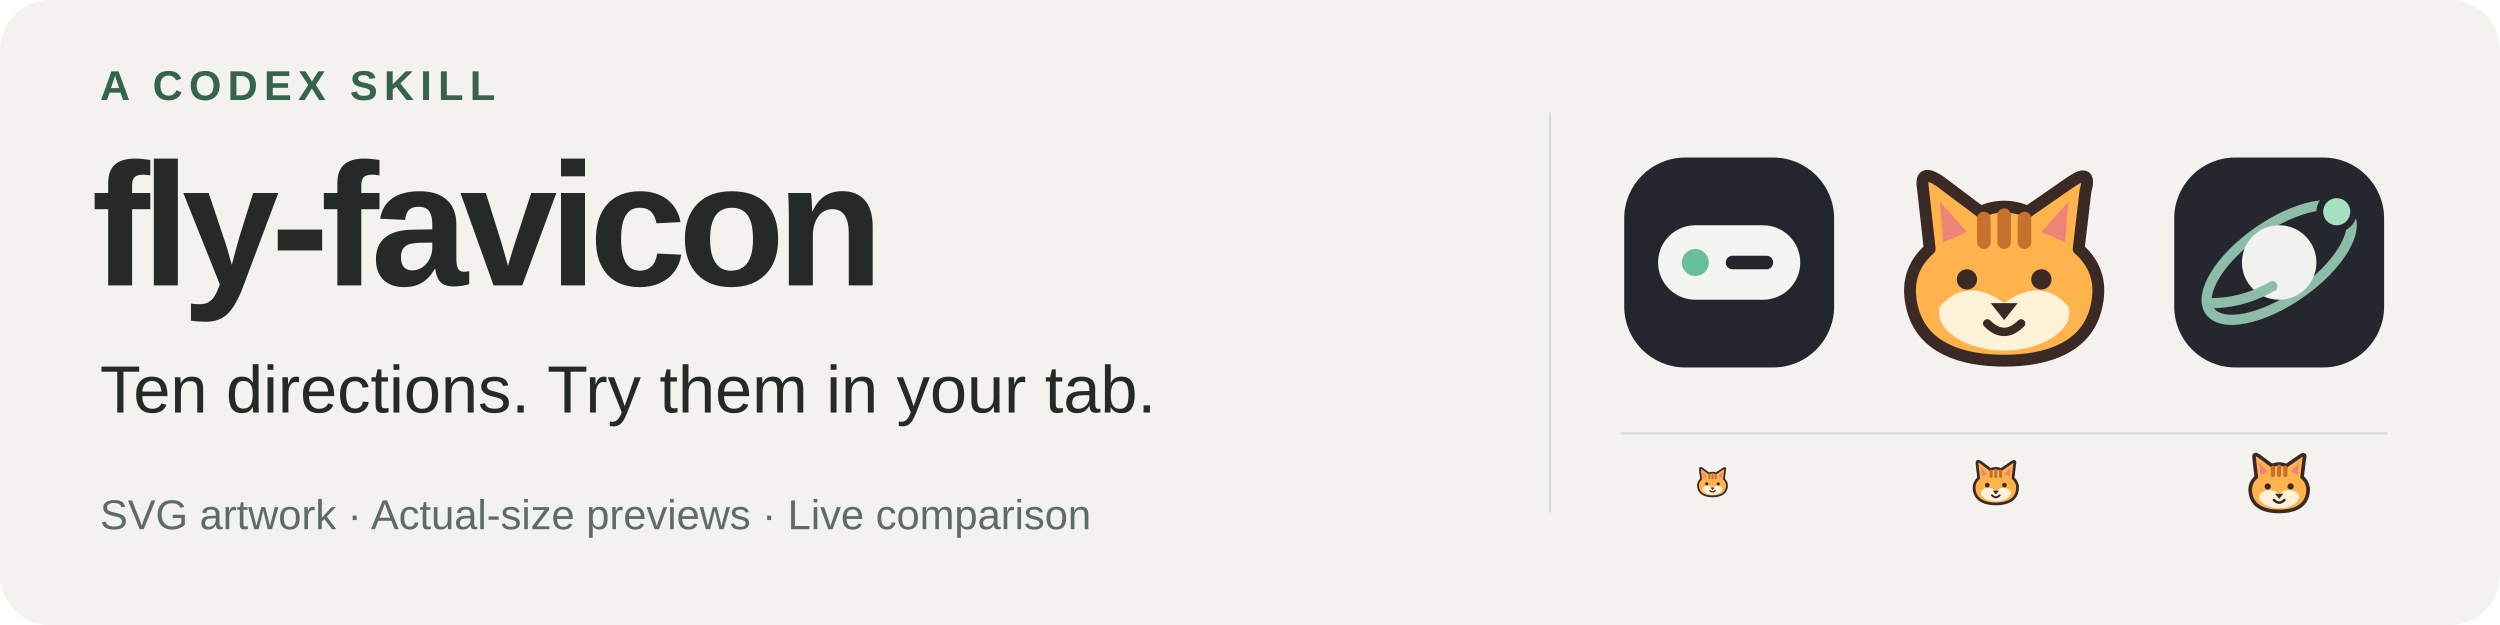
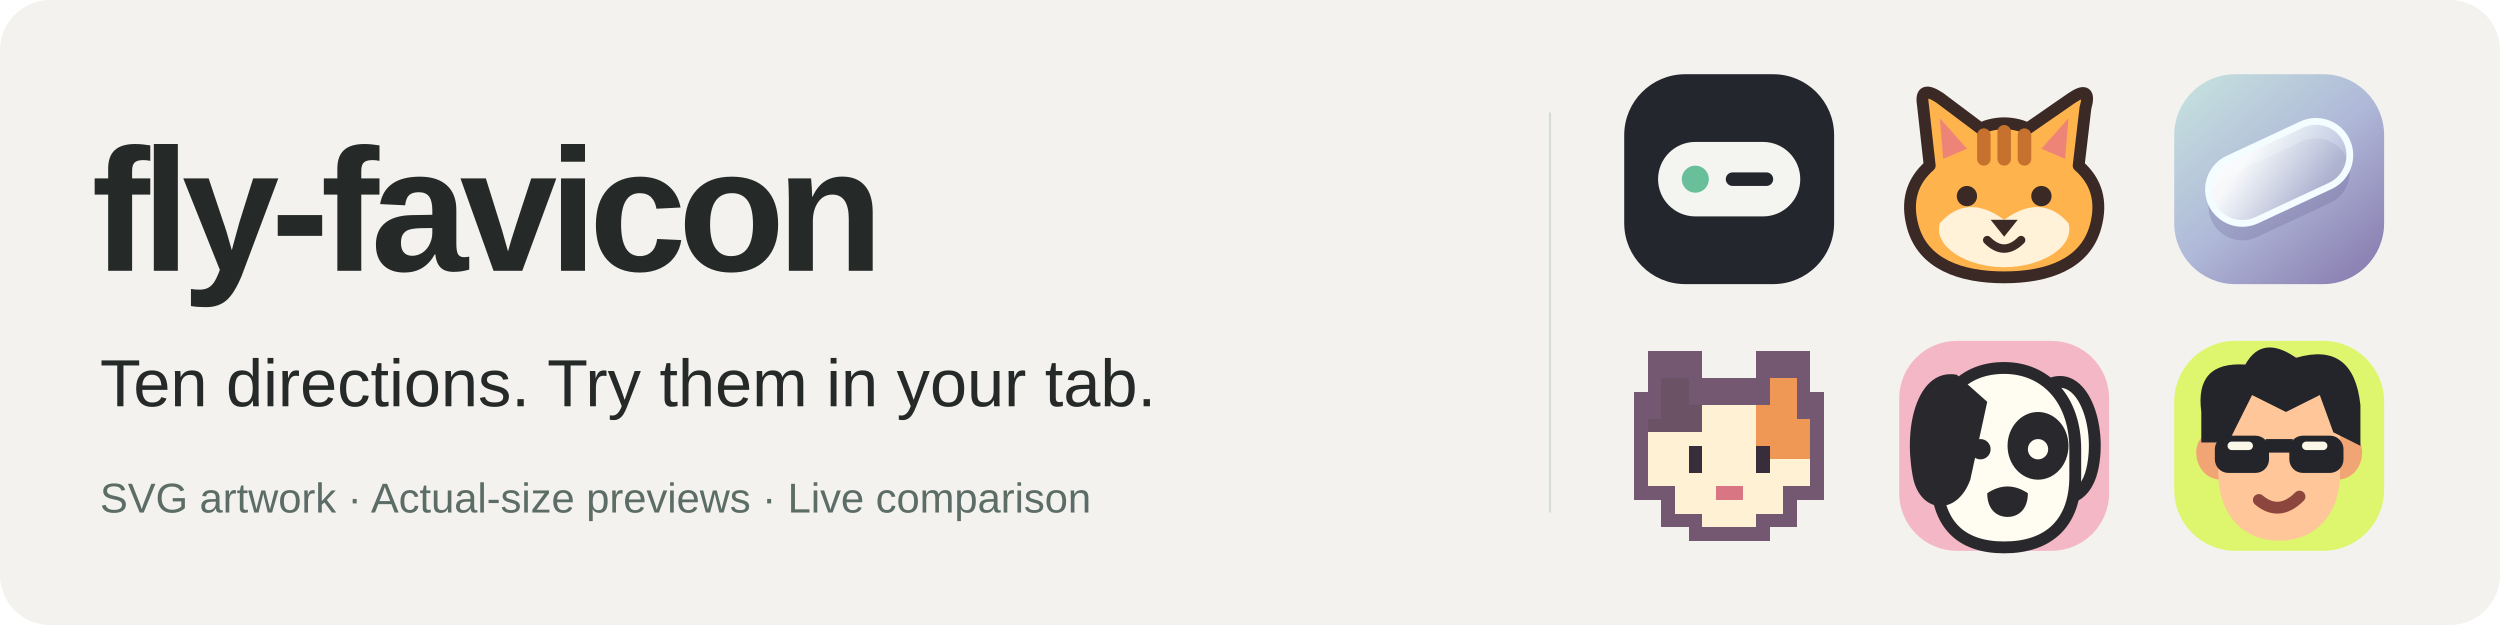
<svg xmlns="http://www.w3.org/2000/svg" width="1200" height="300" viewBox="0 0 1200 300" role="img" aria-labelledby="hero-title hero-desc">
  <rect width="1200" height="300" rx="24" fill="#f3f2ee" />
  <g font-family="Segoe UI, Microsoft YaHei, Arial, sans-serif" fill="#252a28">
-     <text x="48" y="48" font-size="20" font-weight="600" letter-spacing="3" fill="#35634e">A CODEX SKILL</text>
-     <text x="44" y="137" font-size="84" font-weight="700" letter-spacing="-4">fly-favicon</text>
-     <text x="48" y="198" font-size="32" font-weight="500">Ten directions. Try them in your tab.</text>
-     <text x="48" y="254" font-size="20" fill="#5c6c67">SVG artwork · Actual-size previews · Live comparison</text>
+     <text x="44" y="130" font-size="84" font-weight="700" letter-spacing="-4">fly-favicon</text>
+     <text x="48" y="195" font-size="32" font-weight="500">Ten directions. Try them in your tab.</text>
+     <text x="48" y="246" font-size="20" fill="#5c6c67">SVG artwork · Actual-size previews · Live comparison</text>
  </g>
  <path d="M744 54V246" stroke="#d6dcd5" stroke-width="1" />
-   <svg width="104" height="104" viewBox="0 0 64 64" fill="none" x="778" y="74">
+   <svg width="104" height="104" viewBox="0 0 64 64" fill="none" x="778" y="34">
    <rect x="1" y="1" width="62" height="62" rx="18" fill="#23262C" />
    <rect x="11" y="21" width="42" height="22" rx="11" fill="#F4F5F1" />
    <circle cx="22" cy="32" r="4" fill="#6ABF9B" />
    <path d="M33 32H43" stroke="#23262C" stroke-width="4" stroke-linecap="round" />
  </svg>
-   <svg width="104" height="104" viewBox="0 0 64 64" fill="none" x="910" y="74">
+   <svg width="104" height="104" viewBox="0 0 64 64" fill="none" x="910" y="34">
    <path d="M10 28 8 10Q7 4 13 8L25 17Q32 14 39 17L52 8Q58 4 56 11L54 28Q62 35 59 46C56 57 45 61 32 61S8 57 5 46Q2 35 10 28Z" fill="#FFB34D" stroke="#3A2924" stroke-width="3.5" stroke-linejoin="round" />
    <path d="m13 14 8 9-7 3Zm38 0-8 9 7 3Z" fill="#ED8477" />
    <path d="M26 19v7m6-8v8m6-7v7" stroke="#C7712F" stroke-width="4" stroke-linecap="round" />
    <path d="M13 45q8-9 19-1 11-8 19 1c2 7-8 13-19 13S11 52 13 45Z" fill="#FFF2D8" />
    <circle cx="21" cy="37" r="3" fill="#3A2924" />
    <circle cx="43" cy="37" r="3" fill="#3A2924" />
    <path d="M28 44h8l-4 5Z" fill="#3A2924" />
    <path d="M27 50q5 5 10 0" stroke="#3A2924" stroke-width="2.5" stroke-linecap="round" />
  </svg>
-   <svg width="104" height="104" viewBox="0 0 64 64" fill="none" x="1042" y="74">
-     <rect x="1" y="1" width="62" height="62" rx="18" fill="#25272E" />
-     <ellipse cx="32" cy="32" rx="25" ry="11" transform="rotate(-35 32 32)" stroke="#8DBCA9" stroke-width="3" />
-     <circle cx="32" cy="32" r="11" fill="#F1F2ED" />
-     <path d="M12 44C17 44 23 43 30 39" stroke="#8DBCA9" stroke-width="3" stroke-linecap="round" />
-     <circle cx="49" cy="17" r="5" fill="#A5E0C0" stroke="#25272E" stroke-width="2" />
+   <svg width="104" height="104" viewBox="0 0 64 64" fill="none" x="1042" y="34">
+     <defs>
+       <linearGradient id="hero-glass-surface" x1="7" y1="6" x2="55" y2="61" gradientUnits="userSpaceOnUse">
+         <stop stop-color="#C3DDDE" />
+         <stop offset=".5" stop-color="#AFB8D8" />
+         <stop offset="1" stop-color="#8B80B2" />
+       </linearGradient>
+       <linearGradient id="hero-glass-glass" x1="25" y1="22" x2="37" y2="42" gradientUnits="userSpaceOnUse">
+         <stop stop-color="#FFFFFF" stop-opacity=".92" />
+         <stop offset="1" stop-color="#E7F2F7" stop-opacity=".3" />
+       </linearGradient>
+     </defs>
+     <rect x="1" y="1" width="62" height="62" rx="18" fill="url(#hero-glass-surface)" />
+     <rect x="10" y="25" width="44" height="20" rx="10" transform="rotate(-25 32 35)" fill="#504A80" fill-opacity=".2" />
+     <rect x="10" y="20" width="44" height="20" rx="10" transform="rotate(-25 32 30)" fill="url(#hero-glass-glass)" stroke="#F3FCFF" stroke-width="2" />
  </svg>
-   <path d="M778 208H1146" stroke="#d6dcd5" stroke-width="1" />
-   <svg width="16" height="16" viewBox="0 0 64 64" fill="none" x="814" y="223.0">
-     <path d="M10 28 8 10Q7 4 13 8L25 17Q32 14 39 17L52 8Q58 4 56 11L54 28Q62 35 59 46C56 57 45 61 32 61S8 57 5 46Q2 35 10 28Z" fill="#FFB34D" stroke="#3A2924" stroke-width="3.5" stroke-linejoin="round" />
-     <path d="m13 14 8 9-7 3Zm38 0-8 9 7 3Z" fill="#ED8477" />
-     <path d="M26 19v7m6-8v8m6-7v7" stroke="#C7712F" stroke-width="4" stroke-linecap="round" />
-     <path d="M13 45q8-9 19-1 11-8 19 1c2 7-8 13-19 13S11 52 13 45Z" fill="#FFF2D8" />
-     <circle cx="21" cy="37" r="3" fill="#3A2924" />
-     <circle cx="43" cy="37" r="3" fill="#3A2924" />
-     <path d="M28 44h8l-4 5Z" fill="#3A2924" />
-     <path d="M27 50q5 5 10 0" stroke="#3A2924" stroke-width="2.5" stroke-linecap="round" />
+   <svg width="104" height="104" viewBox="0 0 64 64" fill="none" shape-rendering="crispEdges" x="778" y="162">
+     <path d="M8 4h16v8h16V4h16v12h4v32h-8v8h-8v4H20v-4h-8v-8H4V16h4Z" fill="#745771" />
+     <path d="M12 12h8v8h24v-8h8v12h4v20h-8v8h-8v4H24v-4h-8v-8H8V24h4Z" fill="#FFF1D4" />
+     <path d="M12 12h8v8h4v8H8v-4h4Z" fill="#6B5264" />
+     <path d="M44 12h8v12h4v12H40V20h4Z" fill="#EF9856" />
+     <path d="M20 32h4v8h-4Zm20 0h4v8h-4Z" fill="#382D3A" />
+     <path d="M28 44h8v4h-8Z" fill="#D87683" />
  </svg>
-   <svg width="24" height="24" viewBox="0 0 64 64" fill="none" x="946" y="219.0">
-     <path d="M10 28 8 10Q7 4 13 8L25 17Q32 14 39 17L52 8Q58 4 56 11L54 28Q62 35 59 46C56 57 45 61 32 61S8 57 5 46Q2 35 10 28Z" fill="#FFB34D" stroke="#3A2924" stroke-width="3.5" stroke-linejoin="round" />
-     <path d="m13 14 8 9-7 3Zm38 0-8 9 7 3Z" fill="#ED8477" />
-     <path d="M26 19v7m6-8v8m6-7v7" stroke="#C7712F" stroke-width="4" stroke-linecap="round" />
-     <path d="M13 45q8-9 19-1 11-8 19 1c2 7-8 13-19 13S11 52 13 45Z" fill="#FFF2D8" />
-     <circle cx="21" cy="37" r="3" fill="#3A2924" />
-     <circle cx="43" cy="37" r="3" fill="#3A2924" />
-     <path d="M28 44h8l-4 5Z" fill="#3A2924" />
-     <path d="M27 50q5 5 10 0" stroke="#3A2924" stroke-width="2.5" stroke-linecap="round" />
+   <svg width="104" height="104" viewBox="0 0 64 64" fill="none" x="910" y="162">
+     <rect x="1" y="1" width="62" height="62" rx="17" fill="#F4B7C5" />
+     <path d="M45 14c10-5 16 12 13 25-2 9-10 12-16 3Z" fill="#FFFCF1" stroke="#29292D" stroke-width="3.5" stroke-linejoin="round" />
+     <path d="M12 32c0-15 8-23 20-23s21 9 21 24v8c0 14-8 21-21 21S12 55 12 41Z" fill="#FFFCF1" stroke="#29292D" stroke-width="3.5" />
+     <path d="M18 11C7 9 2 25 5 41c2 11 13 12 17 1l5-23Z" fill="#29292D" />
+     <ellipse cx="42" cy="32" rx="9" ry="10" fill="#29292D" />
+     <circle cx="25" cy="33" r="3" fill="#29292D" />
+     <circle cx="42" cy="33" r="3" fill="#FFFCF1" />
+     <path d="M27 46q6-4 12 0c0 5-3 7-6 7s-6-2-6-7Z" fill="#29292D" />
  </svg>
-   <svg width="32" height="32" viewBox="0 0 64 64" fill="none" x="1078" y="215.0">
-     <path d="M10 28 8 10Q7 4 13 8L25 17Q32 14 39 17L52 8Q58 4 56 11L54 28Q62 35 59 46C56 57 45 61 32 61S8 57 5 46Q2 35 10 28Z" fill="#FFB34D" stroke="#3A2924" stroke-width="3.5" stroke-linejoin="round" />
-     <path d="m13 14 8 9-7 3Zm38 0-8 9 7 3Z" fill="#ED8477" />
-     <path d="M26 19v7m6-8v8m6-7v7" stroke="#C7712F" stroke-width="4" stroke-linecap="round" />
-     <path d="M13 45q8-9 19-1 11-8 19 1c2 7-8 13-19 13S11 52 13 45Z" fill="#FFF2D8" />
-     <circle cx="21" cy="37" r="3" fill="#3A2924" />
-     <circle cx="43" cy="37" r="3" fill="#3A2924" />
-     <path d="M28 44h8l-4 5Z" fill="#3A2924" />
-     <path d="M27 50q5 5 10 0" stroke="#3A2924" stroke-width="2.5" stroke-linecap="round" />
+   <svg width="104" height="104" viewBox="0 0 64 64" fill="none" x="1042" y="162">
+     <rect x="1" y="1" width="62" height="62" rx="18" fill="#DDF66D" />
+     <path d="M15 29c-10-4-10 13 0 13Zm34 0c10-4 10 13 0 13Z" fill="#F1A575" />
+     <path d="M14 25c0-14 8-20 18-20s18 6 18 20v15c0 12-7 20-18 20S14 52 14 40Z" fill="#FFC69A" />
+     <path d="M9 31V22Q7 7 22 8q5-9 15-2 17-5 19 14v12l-8-4-4-11-10 5-10-5-7 14Z" fill="#24252B" />
+     <rect x="13" y="29" width="16" height="11" rx="4" fill="#24252B" />
+     <rect x="35" y="29" width="16" height="11" rx="4" fill="#24252B" />
+     <path d="M28 32h8" stroke="#24252B" stroke-width="4" />
+     <path d="m18 32 5 0m17 0h5" stroke="#FCF8E8" stroke-width="2.5" stroke-linecap="round" />
+     <path d="M26 48q6 5 12-1" stroke="#8C463D" stroke-width="3.5" stroke-linecap="round" />
  </svg>
</svg>
